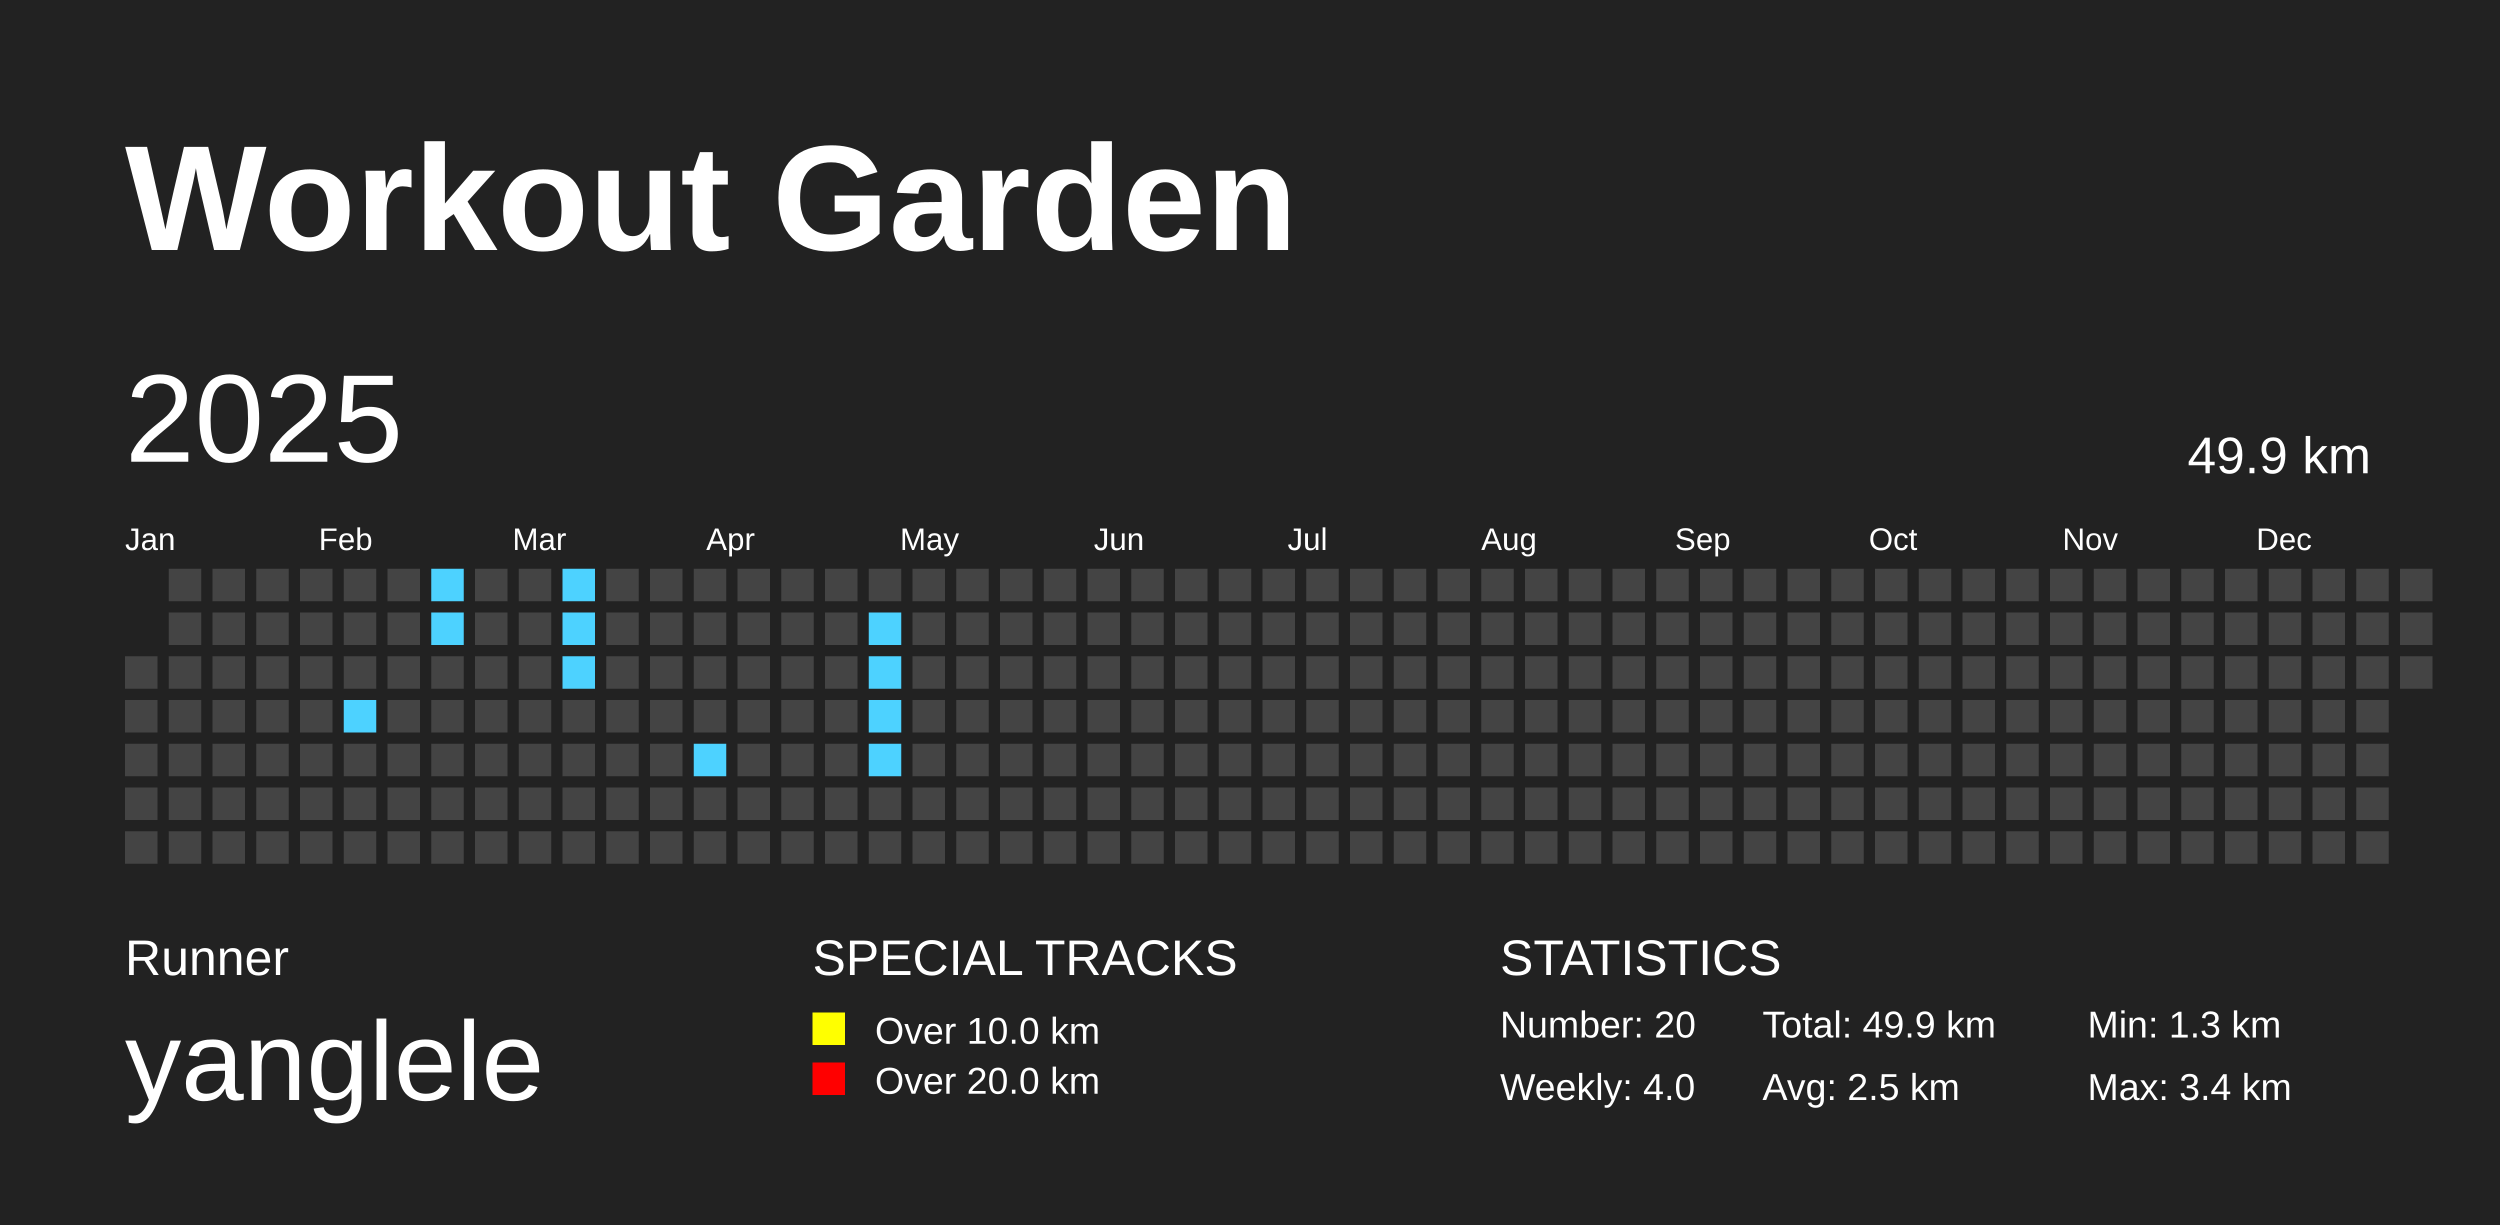
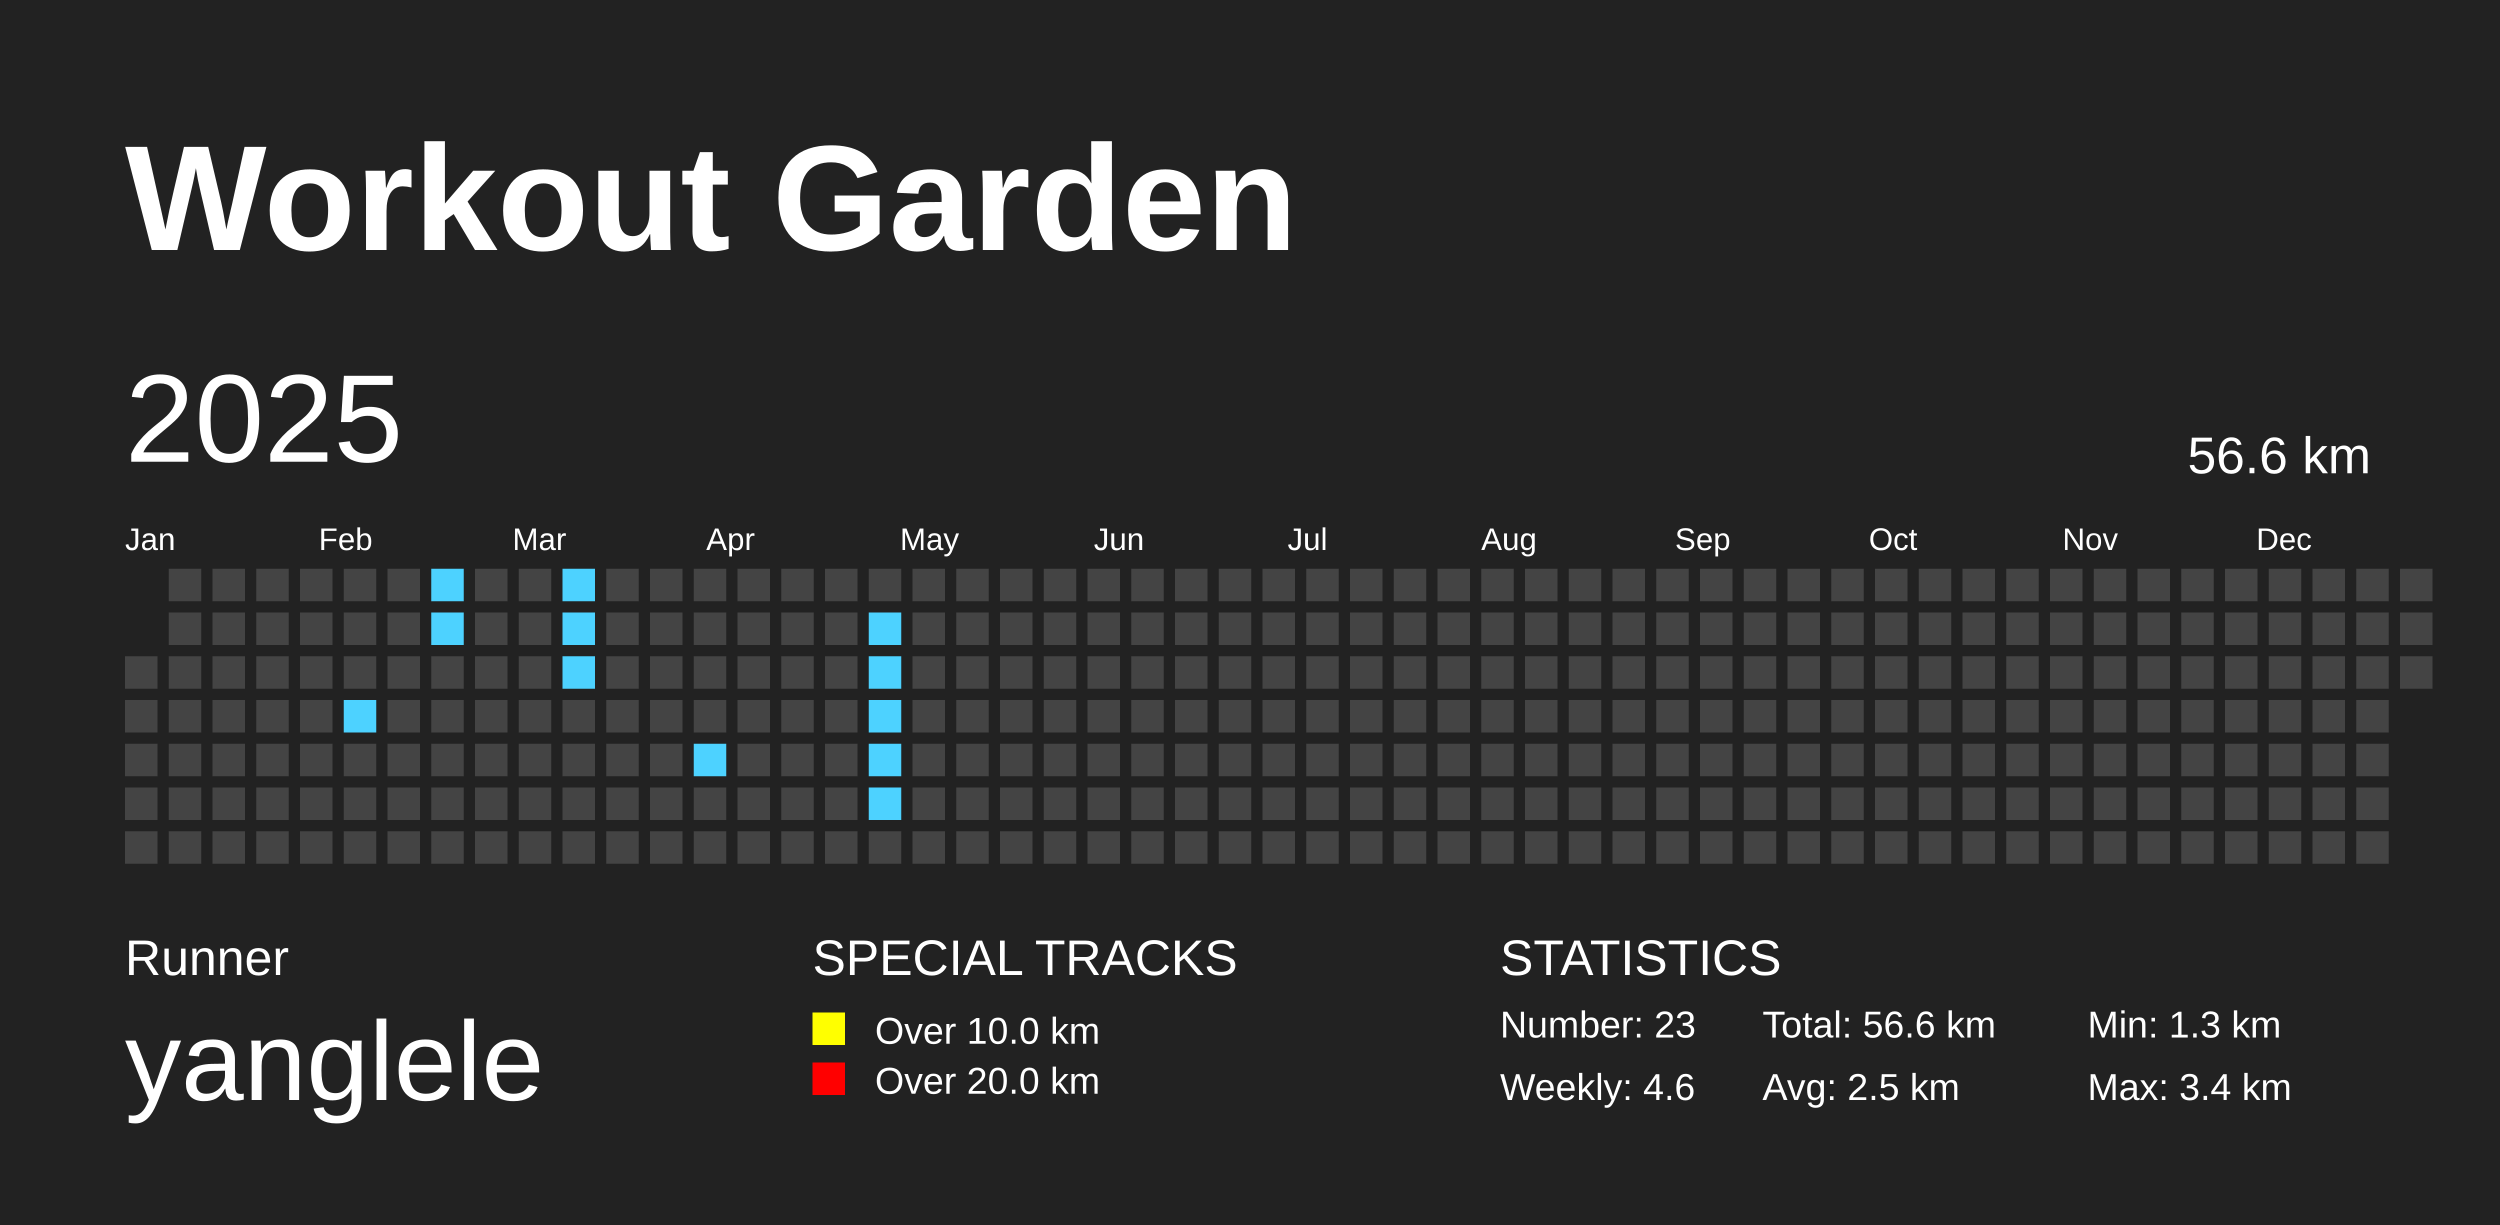
<svg xmlns="http://www.w3.org/2000/svg" baseProfile="full" height="98mm" version="1.1" viewBox="0,0,200,98" width="200mm">
  <defs />
  <rect fill="#222222" height="98" width="200" x="0" y="0" />
  <text fill="#FFFFFF" style="font-size:12px; font-family:Arial; font-weight:bold;" x="10" y="20">Workout Garden</text>
  <text fill="#FFFFFF" style="font-size:4px; font-family:Arial" x="10" y="78">Runner</text>
  <text fill="#FFFFFF" style="font-size:9px; font-family:Arial" x="10" y="88">yanglele</text>
  <text fill="#FFFFFF" style="font-size:4px; font-family:Arial" x="65" y="78">SPECIAL TRACKS</text>
  <rect fill="yellow" height="2.6" width="2.6" x="65" y="81" />
  <text fill="#FFFFFF" style="font-size:3px; font-family:Arial" x="70" y="83.5">Over 10.0 km</text>
  <rect fill="red" height="2.6" width="2.6" x="65" y="85" />
  <text fill="#FFFFFF" style="font-size:3px; font-family:Arial" x="70" y="87.5">Over 20.0 km</text>
  <text fill="#FFFFFF" style="font-size:4px; font-family:Arial" x="120" y="78">STATISTICS</text>
-   <text fill="#FFFFFF" style="font-size:3px; font-family:Arial" x="120" y="83">Number: 20</text>
-   <text fill="#FFFFFF" style="font-size:3px; font-family:Arial" x="120" y="88">Weekly: 4.0</text>
-   <text fill="#FFFFFF" style="font-size:3px; font-family:Arial" x="141" y="83">Total: 49.9 km</text>
+   <text fill="#FFFFFF" style="font-size:3px; font-family:Arial" x="120" y="83">Number: 23</text>
+   <text fill="#FFFFFF" style="font-size:3px; font-family:Arial" x="120" y="88">Weekly: 4.6</text>
+   <text fill="#FFFFFF" style="font-size:3px; font-family:Arial" x="141" y="83">Total: 56.6 km</text>
  <text fill="#FFFFFF" style="font-size:3px; font-family:Arial" x="141" y="88">Avg: 2.5 km</text>
  <text fill="#FFFFFF" style="font-size:3px; font-family:Arial" x="167" y="83">Min: 1.3 km</text>
  <text fill="#FFFFFF" style="font-size:3px; font-family:Arial" x="167" y="88">Max: 3.4 km</text>
  <text dominant-baseline="hanging" fill="#FFFFFF" style="font-size:10.0px; font-family:Arial;" x="10" y="30">2025</text>
-   <text dominant-baseline="hanging" fill="#FFFFFF" style="font-size:4.125px; font-family:Arial;" x="175" y="35">49.9 km</text>
+   <text dominant-baseline="hanging" fill="#FFFFFF" style="font-size:4.125px; font-family:Arial;" x="175" y="35">56.6 km</text>
  <text fill="#FFFFFF" style="font-size:2.5px; font-family:Arial" x="10.0" y="44">Jan</text>
  <text fill="#FFFFFF" style="font-size:2.5px; font-family:Arial" x="25.5" y="44">Feb</text>
  <text fill="#FFFFFF" style="font-size:2.5px; font-family:Arial" x="41.0" y="44">Mar</text>
  <text fill="#FFFFFF" style="font-size:2.5px; font-family:Arial" x="56.5" y="44">Apr</text>
  <text fill="#FFFFFF" style="font-size:2.5px; font-family:Arial" x="72.0" y="44">May</text>
  <text fill="#FFFFFF" style="font-size:2.5px; font-family:Arial" x="87.5" y="44">Jun</text>
  <text fill="#FFFFFF" style="font-size:2.5px; font-family:Arial" x="103.0" y="44">Jul</text>
  <text fill="#FFFFFF" style="font-size:2.5px; font-family:Arial" x="118.5" y="44">Aug</text>
  <text fill="#FFFFFF" style="font-size:2.5px; font-family:Arial" x="134.0" y="44">Sep</text>
  <text fill="#FFFFFF" style="font-size:2.5px; font-family:Arial" x="149.5" y="44">Oct</text>
  <text fill="#FFFFFF" style="font-size:2.5px; font-family:Arial" x="165.0" y="44">Nov</text>
  <text fill="#FFFFFF" style="font-size:2.5px; font-family:Arial" x="180.5" y="44">Dec</text>
  <rect fill="#444444" height="2.6" width="2.6" x="10.0" y="52.5" />
  <rect fill="#444444" height="2.6" width="2.6" x="10.0" y="56.0" />
  <rect fill="#444444" height="2.6" width="2.6" x="10.0" y="59.5" />
  <rect fill="#444444" height="2.6" width="2.6" x="10.0" y="63.0" />
  <rect fill="#444444" height="2.6" width="2.6" x="10.0" y="66.5" />
  <rect fill="#444444" height="2.6" width="2.6" x="13.5" y="45.5" />
  <rect fill="#444444" height="2.6" width="2.6" x="13.5" y="49.0" />
  <rect fill="#444444" height="2.6" width="2.6" x="13.5" y="52.5" />
  <rect fill="#444444" height="2.6" width="2.6" x="13.5" y="56.0" />
  <rect fill="#444444" height="2.6" width="2.6" x="13.5" y="59.5" />
  <rect fill="#444444" height="2.6" width="2.6" x="13.5" y="63.0" />
  <rect fill="#444444" height="2.6" width="2.6" x="13.5" y="66.5" />
  <rect fill="#444444" height="2.6" width="2.6" x="17.0" y="45.5" />
  <rect fill="#444444" height="2.6" width="2.6" x="17.0" y="49.0" />
  <rect fill="#444444" height="2.6" width="2.6" x="17.0" y="52.5" />
  <rect fill="#444444" height="2.6" width="2.6" x="17.0" y="56.0" />
  <rect fill="#444444" height="2.6" width="2.6" x="17.0" y="59.5" />
  <rect fill="#444444" height="2.6" width="2.6" x="17.0" y="63.0" />
  <rect fill="#444444" height="2.6" width="2.6" x="17.0" y="66.5" />
  <rect fill="#444444" height="2.6" width="2.6" x="20.5" y="45.5" />
  <rect fill="#444444" height="2.6" width="2.6" x="20.5" y="49.0" />
  <rect fill="#444444" height="2.6" width="2.6" x="20.5" y="52.5" />
  <rect fill="#444444" height="2.6" width="2.6" x="20.5" y="56.0" />
  <rect fill="#444444" height="2.6" width="2.6" x="20.5" y="59.5" />
  <rect fill="#444444" height="2.6" width="2.6" x="20.5" y="63.0" />
  <rect fill="#444444" height="2.6" width="2.6" x="20.5" y="66.5" />
  <rect fill="#444444" height="2.6" width="2.6" x="24.0" y="45.5" />
  <rect fill="#444444" height="2.6" width="2.6" x="24.0" y="49.0" />
  <rect fill="#444444" height="2.6" width="2.6" x="24.0" y="52.5" />
  <rect fill="#444444" height="2.6" width="2.6" x="24.0" y="56.0" />
  <rect fill="#444444" height="2.6" width="2.6" x="24.0" y="59.5" />
  <rect fill="#444444" height="2.6" width="2.6" x="24.0" y="63.0" />
  <rect fill="#444444" height="2.6" width="2.6" x="24.0" y="66.5" />
  <rect fill="#444444" height="2.6" width="2.6" x="27.5" y="45.5" />
  <rect fill="#444444" height="2.6" width="2.6" x="27.5" y="49.0" />
  <rect fill="#444444" height="2.6" width="2.6" x="27.5" y="52.5" />
  <rect fill="#4DD2FF" height="2.6" width="2.6" x="27.5" y="56.0" />
  <rect fill="#444444" height="2.6" width="2.6" x="27.5" y="59.5" />
  <rect fill="#444444" height="2.6" width="2.6" x="27.5" y="63.0" />
  <rect fill="#444444" height="2.6" width="2.6" x="27.5" y="66.5" />
  <rect fill="#444444" height="2.6" width="2.6" x="31.0" y="45.5" />
  <rect fill="#444444" height="2.6" width="2.6" x="31.0" y="49.0" />
  <rect fill="#444444" height="2.6" width="2.6" x="31.0" y="52.5" />
  <rect fill="#444444" height="2.6" width="2.6" x="31.0" y="56.0" />
  <rect fill="#444444" height="2.6" width="2.6" x="31.0" y="59.5" />
  <rect fill="#444444" height="2.6" width="2.6" x="31.0" y="63.0" />
  <rect fill="#444444" height="2.6" width="2.6" x="31.0" y="66.5" />
  <rect fill="#4DD2FF" height="2.6" width="2.6" x="34.5" y="45.5" />
  <rect fill="#4DD2FF" height="2.6" width="2.6" x="34.5" y="49.0" />
  <rect fill="#444444" height="2.6" width="2.6" x="34.5" y="52.5" />
  <rect fill="#444444" height="2.6" width="2.6" x="34.5" y="56.0" />
  <rect fill="#444444" height="2.6" width="2.6" x="34.5" y="59.5" />
  <rect fill="#444444" height="2.6" width="2.6" x="34.5" y="63.0" />
  <rect fill="#444444" height="2.6" width="2.6" x="34.5" y="66.5" />
  <rect fill="#444444" height="2.6" width="2.6" x="38.0" y="45.5" />
  <rect fill="#444444" height="2.6" width="2.6" x="38.0" y="49.0" />
  <rect fill="#444444" height="2.6" width="2.6" x="38.0" y="52.5" />
  <rect fill="#444444" height="2.6" width="2.6" x="38.0" y="56.0" />
  <rect fill="#444444" height="2.6" width="2.6" x="38.0" y="59.5" />
  <rect fill="#444444" height="2.6" width="2.6" x="38.0" y="63.0" />
  <rect fill="#444444" height="2.6" width="2.6" x="38.0" y="66.5" />
  <rect fill="#444444" height="2.6" width="2.6" x="41.5" y="45.5" />
  <rect fill="#444444" height="2.6" width="2.6" x="41.5" y="49.0" />
  <rect fill="#444444" height="2.6" width="2.6" x="41.5" y="52.5" />
  <rect fill="#444444" height="2.6" width="2.6" x="41.5" y="56.0" />
  <rect fill="#444444" height="2.6" width="2.6" x="41.5" y="59.5" />
  <rect fill="#444444" height="2.6" width="2.6" x="41.5" y="63.0" />
  <rect fill="#444444" height="2.6" width="2.6" x="41.5" y="66.5" />
  <rect fill="#4DD2FF" height="2.6" width="2.6" x="45.0" y="45.5" />
  <rect fill="#4DD2FF" height="2.6" width="2.6" x="45.0" y="49.0" />
  <rect fill="#4DD2FF" height="2.6" width="2.6" x="45.0" y="52.5" />
  <rect fill="#444444" height="2.6" width="2.6" x="45.0" y="56.0" />
  <rect fill="#444444" height="2.6" width="2.6" x="45.0" y="59.5" />
  <rect fill="#444444" height="2.6" width="2.6" x="45.0" y="63.0" />
  <rect fill="#444444" height="2.6" width="2.6" x="45.0" y="66.5" />
  <rect fill="#444444" height="2.6" width="2.6" x="48.5" y="45.5" />
  <rect fill="#444444" height="2.6" width="2.6" x="48.5" y="49.0" />
  <rect fill="#444444" height="2.6" width="2.6" x="48.5" y="52.5" />
  <rect fill="#444444" height="2.6" width="2.6" x="48.5" y="56.0" />
  <rect fill="#444444" height="2.6" width="2.6" x="48.5" y="59.5" />
  <rect fill="#444444" height="2.6" width="2.6" x="48.5" y="63.0" />
  <rect fill="#444444" height="2.6" width="2.6" x="48.5" y="66.5" />
  <rect fill="#444444" height="2.6" width="2.6" x="52.0" y="45.5" />
  <rect fill="#444444" height="2.6" width="2.6" x="52.0" y="49.0" />
  <rect fill="#444444" height="2.6" width="2.6" x="52.0" y="52.5" />
  <rect fill="#444444" height="2.6" width="2.6" x="52.0" y="56.0" />
  <rect fill="#444444" height="2.6" width="2.6" x="52.0" y="59.5" />
  <rect fill="#444444" height="2.6" width="2.6" x="52.0" y="63.0" />
  <rect fill="#444444" height="2.6" width="2.6" x="52.0" y="66.5" />
  <rect fill="#444444" height="2.6" width="2.6" x="55.5" y="45.5" />
  <rect fill="#444444" height="2.6" width="2.6" x="55.5" y="49.0" />
  <rect fill="#444444" height="2.6" width="2.6" x="55.5" y="52.5" />
  <rect fill="#444444" height="2.6" width="2.6" x="55.5" y="56.0" />
  <rect fill="#4DD2FF" height="2.6" width="2.6" x="55.5" y="59.5" />
  <rect fill="#444444" height="2.6" width="2.6" x="55.5" y="63.0" />
  <rect fill="#444444" height="2.6" width="2.6" x="55.5" y="66.5" />
  <rect fill="#444444" height="2.6" width="2.6" x="59.0" y="45.5" />
  <rect fill="#444444" height="2.6" width="2.6" x="59.0" y="49.0" />
  <rect fill="#444444" height="2.6" width="2.6" x="59.0" y="52.5" />
  <rect fill="#444444" height="2.6" width="2.6" x="59.0" y="56.0" />
  <rect fill="#444444" height="2.6" width="2.6" x="59.0" y="59.5" />
  <rect fill="#444444" height="2.6" width="2.6" x="59.0" y="63.0" />
  <rect fill="#444444" height="2.6" width="2.6" x="59.0" y="66.5" />
  <rect fill="#444444" height="2.6" width="2.6" x="62.5" y="45.5" />
  <rect fill="#444444" height="2.6" width="2.6" x="62.5" y="49.0" />
  <rect fill="#444444" height="2.6" width="2.6" x="62.5" y="52.5" />
  <rect fill="#444444" height="2.6" width="2.6" x="62.5" y="56.0" />
  <rect fill="#444444" height="2.6" width="2.6" x="62.5" y="59.5" />
  <rect fill="#444444" height="2.6" width="2.6" x="62.5" y="63.0" />
  <rect fill="#444444" height="2.6" width="2.6" x="62.5" y="66.5" />
  <rect fill="#444444" height="2.6" width="2.6" x="66.0" y="45.5" />
  <rect fill="#444444" height="2.6" width="2.6" x="66.0" y="49.0" />
  <rect fill="#444444" height="2.6" width="2.6" x="66.0" y="52.5" />
  <rect fill="#444444" height="2.6" width="2.6" x="66.0" y="56.0" />
  <rect fill="#444444" height="2.6" width="2.6" x="66.0" y="59.5" />
  <rect fill="#444444" height="2.6" width="2.6" x="66.0" y="63.0" />
  <rect fill="#444444" height="2.6" width="2.6" x="66.0" y="66.5" />
  <rect fill="#444444" height="2.6" width="2.6" x="69.5" y="45.5" />
  <rect fill="#4DD2FF" height="2.6" width="2.6" x="69.5" y="49.0" />
  <rect fill="#4DD2FF" height="2.6" width="2.6" x="69.5" y="52.5" />
  <rect fill="#4DD2FF" height="2.6" width="2.6" x="69.5" y="56.0" />
  <rect fill="#4DD2FF" height="2.6" width="2.6" x="69.5" y="59.5" />
-   <rect fill="#444444" height="2.6" width="2.6" x="69.5" y="63.0" />
+   <rect fill="#4DD2FF" height="2.6" width="2.6" x="69.5" y="63.0" />
  <rect fill="#444444" height="2.6" width="2.6" x="69.5" y="66.5" />
  <rect fill="#444444" height="2.6" width="2.6" x="73.0" y="45.5" />
  <rect fill="#444444" height="2.6" width="2.6" x="73.0" y="49.0" />
  <rect fill="#444444" height="2.6" width="2.6" x="73.0" y="52.5" />
  <rect fill="#444444" height="2.6" width="2.6" x="73.0" y="56.0" />
  <rect fill="#444444" height="2.6" width="2.6" x="73.0" y="59.5" />
  <rect fill="#444444" height="2.6" width="2.6" x="73.0" y="63.0" />
  <rect fill="#444444" height="2.6" width="2.6" x="73.0" y="66.5" />
  <rect fill="#444444" height="2.6" width="2.6" x="76.5" y="45.5" />
  <rect fill="#444444" height="2.6" width="2.6" x="76.5" y="49.0" />
  <rect fill="#444444" height="2.6" width="2.6" x="76.5" y="52.5" />
  <rect fill="#444444" height="2.6" width="2.6" x="76.5" y="56.0" />
  <rect fill="#444444" height="2.6" width="2.6" x="76.5" y="59.5" />
  <rect fill="#444444" height="2.6" width="2.6" x="76.5" y="63.0" />
  <rect fill="#444444" height="2.6" width="2.6" x="76.5" y="66.5" />
  <rect fill="#444444" height="2.6" width="2.6" x="80.0" y="45.5" />
  <rect fill="#444444" height="2.6" width="2.6" x="80.0" y="49.0" />
  <rect fill="#444444" height="2.6" width="2.6" x="80.0" y="52.5" />
  <rect fill="#444444" height="2.6" width="2.6" x="80.0" y="56.0" />
  <rect fill="#444444" height="2.6" width="2.6" x="80.0" y="59.5" />
  <rect fill="#444444" height="2.6" width="2.6" x="80.0" y="63.0" />
  <rect fill="#444444" height="2.6" width="2.6" x="80.0" y="66.5" />
  <rect fill="#444444" height="2.6" width="2.6" x="83.5" y="45.5" />
  <rect fill="#444444" height="2.6" width="2.6" x="83.5" y="49.0" />
  <rect fill="#444444" height="2.6" width="2.6" x="83.5" y="52.5" />
  <rect fill="#444444" height="2.6" width="2.6" x="83.5" y="56.0" />
  <rect fill="#444444" height="2.6" width="2.6" x="83.5" y="59.5" />
  <rect fill="#444444" height="2.6" width="2.6" x="83.5" y="63.0" />
  <rect fill="#444444" height="2.6" width="2.6" x="83.5" y="66.5" />
  <rect fill="#444444" height="2.6" width="2.6" x="87.0" y="45.5" />
  <rect fill="#444444" height="2.6" width="2.6" x="87.0" y="49.0" />
  <rect fill="#444444" height="2.6" width="2.6" x="87.0" y="52.5" />
  <rect fill="#444444" height="2.6" width="2.6" x="87.0" y="56.0" />
  <rect fill="#444444" height="2.6" width="2.6" x="87.0" y="59.5" />
  <rect fill="#444444" height="2.6" width="2.6" x="87.0" y="63.0" />
  <rect fill="#444444" height="2.6" width="2.6" x="87.0" y="66.5" />
  <rect fill="#444444" height="2.6" width="2.6" x="90.5" y="45.5" />
  <rect fill="#444444" height="2.6" width="2.6" x="90.5" y="49.0" />
  <rect fill="#444444" height="2.6" width="2.6" x="90.5" y="52.5" />
  <rect fill="#444444" height="2.6" width="2.6" x="90.5" y="56.0" />
  <rect fill="#444444" height="2.6" width="2.6" x="90.5" y="59.5" />
  <rect fill="#444444" height="2.6" width="2.6" x="90.5" y="63.0" />
  <rect fill="#444444" height="2.6" width="2.6" x="90.5" y="66.5" />
  <rect fill="#444444" height="2.6" width="2.6" x="94.0" y="45.5" />
  <rect fill="#444444" height="2.6" width="2.6" x="94.0" y="49.0" />
  <rect fill="#444444" height="2.6" width="2.6" x="94.0" y="52.5" />
  <rect fill="#444444" height="2.6" width="2.6" x="94.0" y="56.0" />
  <rect fill="#444444" height="2.6" width="2.6" x="94.0" y="59.5" />
  <rect fill="#444444" height="2.6" width="2.6" x="94.0" y="63.0" />
  <rect fill="#444444" height="2.6" width="2.6" x="94.0" y="66.5" />
  <rect fill="#444444" height="2.6" width="2.6" x="97.5" y="45.5" />
  <rect fill="#444444" height="2.6" width="2.6" x="97.5" y="49.0" />
  <rect fill="#444444" height="2.6" width="2.6" x="97.5" y="52.5" />
  <rect fill="#444444" height="2.6" width="2.6" x="97.5" y="56.0" />
  <rect fill="#444444" height="2.6" width="2.6" x="97.5" y="59.5" />
  <rect fill="#444444" height="2.6" width="2.6" x="97.5" y="63.0" />
  <rect fill="#444444" height="2.6" width="2.6" x="97.5" y="66.5" />
  <rect fill="#444444" height="2.6" width="2.6" x="101.0" y="45.5" />
  <rect fill="#444444" height="2.6" width="2.6" x="101.0" y="49.0" />
  <rect fill="#444444" height="2.6" width="2.6" x="101.0" y="52.5" />
  <rect fill="#444444" height="2.6" width="2.6" x="101.0" y="56.0" />
  <rect fill="#444444" height="2.6" width="2.6" x="101.0" y="59.5" />
  <rect fill="#444444" height="2.6" width="2.6" x="101.0" y="63.0" />
  <rect fill="#444444" height="2.6" width="2.6" x="101.0" y="66.5" />
  <rect fill="#444444" height="2.6" width="2.6" x="104.5" y="45.5" />
  <rect fill="#444444" height="2.6" width="2.6" x="104.5" y="49.0" />
  <rect fill="#444444" height="2.6" width="2.6" x="104.5" y="52.5" />
  <rect fill="#444444" height="2.6" width="2.6" x="104.5" y="56.0" />
  <rect fill="#444444" height="2.6" width="2.6" x="104.5" y="59.5" />
  <rect fill="#444444" height="2.6" width="2.6" x="104.5" y="63.0" />
  <rect fill="#444444" height="2.6" width="2.6" x="104.5" y="66.5" />
  <rect fill="#444444" height="2.6" width="2.6" x="108.0" y="45.5" />
  <rect fill="#444444" height="2.6" width="2.6" x="108.0" y="49.0" />
  <rect fill="#444444" height="2.6" width="2.6" x="108.0" y="52.5" />
  <rect fill="#444444" height="2.6" width="2.6" x="108.0" y="56.0" />
  <rect fill="#444444" height="2.6" width="2.6" x="108.0" y="59.5" />
  <rect fill="#444444" height="2.6" width="2.6" x="108.0" y="63.0" />
  <rect fill="#444444" height="2.6" width="2.6" x="108.0" y="66.5" />
  <rect fill="#444444" height="2.6" width="2.6" x="111.5" y="45.5" />
  <rect fill="#444444" height="2.6" width="2.6" x="111.5" y="49.0" />
  <rect fill="#444444" height="2.6" width="2.6" x="111.5" y="52.5" />
  <rect fill="#444444" height="2.6" width="2.6" x="111.5" y="56.0" />
  <rect fill="#444444" height="2.6" width="2.6" x="111.5" y="59.5" />
  <rect fill="#444444" height="2.6" width="2.6" x="111.5" y="63.0" />
  <rect fill="#444444" height="2.6" width="2.6" x="111.5" y="66.5" />
  <rect fill="#444444" height="2.6" width="2.6" x="115.0" y="45.5" />
  <rect fill="#444444" height="2.6" width="2.6" x="115.0" y="49.0" />
  <rect fill="#444444" height="2.6" width="2.6" x="115.0" y="52.5" />
  <rect fill="#444444" height="2.6" width="2.6" x="115.0" y="56.0" />
  <rect fill="#444444" height="2.6" width="2.6" x="115.0" y="59.5" />
  <rect fill="#444444" height="2.6" width="2.6" x="115.0" y="63.0" />
  <rect fill="#444444" height="2.6" width="2.6" x="115.0" y="66.5" />
  <rect fill="#444444" height="2.6" width="2.6" x="118.5" y="45.5" />
  <rect fill="#444444" height="2.6" width="2.6" x="118.5" y="49.0" />
  <rect fill="#444444" height="2.6" width="2.6" x="118.5" y="52.5" />
  <rect fill="#444444" height="2.6" width="2.6" x="118.5" y="56.0" />
  <rect fill="#444444" height="2.6" width="2.6" x="118.5" y="59.5" />
  <rect fill="#444444" height="2.6" width="2.6" x="118.5" y="63.0" />
  <rect fill="#444444" height="2.6" width="2.6" x="118.5" y="66.5" />
  <rect fill="#444444" height="2.6" width="2.6" x="122.0" y="45.5" />
  <rect fill="#444444" height="2.6" width="2.6" x="122.0" y="49.0" />
  <rect fill="#444444" height="2.6" width="2.6" x="122.0" y="52.5" />
  <rect fill="#444444" height="2.6" width="2.6" x="122.0" y="56.0" />
  <rect fill="#444444" height="2.6" width="2.6" x="122.0" y="59.5" />
  <rect fill="#444444" height="2.6" width="2.6" x="122.0" y="63.0" />
  <rect fill="#444444" height="2.6" width="2.6" x="122.0" y="66.5" />
  <rect fill="#444444" height="2.6" width="2.6" x="125.5" y="45.5" />
  <rect fill="#444444" height="2.6" width="2.6" x="125.5" y="49.0" />
  <rect fill="#444444" height="2.6" width="2.6" x="125.5" y="52.5" />
  <rect fill="#444444" height="2.6" width="2.6" x="125.5" y="56.0" />
  <rect fill="#444444" height="2.6" width="2.6" x="125.5" y="59.5" />
  <rect fill="#444444" height="2.6" width="2.6" x="125.5" y="63.0" />
  <rect fill="#444444" height="2.6" width="2.6" x="125.5" y="66.5" />
  <rect fill="#444444" height="2.6" width="2.6" x="129.0" y="45.5" />
  <rect fill="#444444" height="2.6" width="2.6" x="129.0" y="49.0" />
  <rect fill="#444444" height="2.6" width="2.6" x="129.0" y="52.5" />
  <rect fill="#444444" height="2.6" width="2.6" x="129.0" y="56.0" />
  <rect fill="#444444" height="2.6" width="2.6" x="129.0" y="59.5" />
  <rect fill="#444444" height="2.6" width="2.6" x="129.0" y="63.0" />
  <rect fill="#444444" height="2.6" width="2.6" x="129.0" y="66.5" />
  <rect fill="#444444" height="2.6" width="2.6" x="132.5" y="45.5" />
  <rect fill="#444444" height="2.6" width="2.6" x="132.5" y="49.0" />
  <rect fill="#444444" height="2.6" width="2.6" x="132.5" y="52.5" />
  <rect fill="#444444" height="2.6" width="2.6" x="132.5" y="56.0" />
  <rect fill="#444444" height="2.6" width="2.6" x="132.5" y="59.5" />
  <rect fill="#444444" height="2.6" width="2.6" x="132.5" y="63.0" />
  <rect fill="#444444" height="2.6" width="2.6" x="132.5" y="66.5" />
  <rect fill="#444444" height="2.6" width="2.6" x="136.0" y="45.5" />
  <rect fill="#444444" height="2.6" width="2.6" x="136.0" y="49.0" />
  <rect fill="#444444" height="2.6" width="2.6" x="136.0" y="52.5" />
  <rect fill="#444444" height="2.6" width="2.6" x="136.0" y="56.0" />
  <rect fill="#444444" height="2.6" width="2.6" x="136.0" y="59.5" />
  <rect fill="#444444" height="2.6" width="2.6" x="136.0" y="63.0" />
  <rect fill="#444444" height="2.6" width="2.6" x="136.0" y="66.5" />
  <rect fill="#444444" height="2.6" width="2.6" x="139.5" y="45.5" />
  <rect fill="#444444" height="2.6" width="2.6" x="139.5" y="49.0" />
  <rect fill="#444444" height="2.6" width="2.6" x="139.5" y="52.5" />
  <rect fill="#444444" height="2.6" width="2.6" x="139.5" y="56.0" />
  <rect fill="#444444" height="2.6" width="2.6" x="139.5" y="59.5" />
  <rect fill="#444444" height="2.6" width="2.6" x="139.5" y="63.0" />
  <rect fill="#444444" height="2.6" width="2.6" x="139.5" y="66.5" />
  <rect fill="#444444" height="2.6" width="2.6" x="143.0" y="45.5" />
  <rect fill="#444444" height="2.6" width="2.6" x="143.0" y="49.0" />
  <rect fill="#444444" height="2.6" width="2.6" x="143.0" y="52.5" />
  <rect fill="#444444" height="2.6" width="2.6" x="143.0" y="56.0" />
  <rect fill="#444444" height="2.6" width="2.6" x="143.0" y="59.5" />
  <rect fill="#444444" height="2.6" width="2.6" x="143.0" y="63.0" />
  <rect fill="#444444" height="2.6" width="2.6" x="143.0" y="66.5" />
  <rect fill="#444444" height="2.6" width="2.6" x="146.5" y="45.5" />
  <rect fill="#444444" height="2.6" width="2.6" x="146.5" y="49.0" />
  <rect fill="#444444" height="2.6" width="2.6" x="146.5" y="52.5" />
  <rect fill="#444444" height="2.6" width="2.6" x="146.5" y="56.0" />
  <rect fill="#444444" height="2.6" width="2.6" x="146.5" y="59.5" />
  <rect fill="#444444" height="2.6" width="2.6" x="146.5" y="63.0" />
  <rect fill="#444444" height="2.6" width="2.6" x="146.5" y="66.5" />
  <rect fill="#444444" height="2.6" width="2.6" x="150.0" y="45.5" />
  <rect fill="#444444" height="2.6" width="2.6" x="150.0" y="49.0" />
  <rect fill="#444444" height="2.6" width="2.6" x="150.0" y="52.5" />
  <rect fill="#444444" height="2.6" width="2.6" x="150.0" y="56.0" />
  <rect fill="#444444" height="2.6" width="2.6" x="150.0" y="59.5" />
  <rect fill="#444444" height="2.6" width="2.6" x="150.0" y="63.0" />
  <rect fill="#444444" height="2.6" width="2.6" x="150.0" y="66.5" />
  <rect fill="#444444" height="2.6" width="2.6" x="153.5" y="45.5" />
  <rect fill="#444444" height="2.6" width="2.6" x="153.5" y="49.0" />
  <rect fill="#444444" height="2.6" width="2.6" x="153.5" y="52.5" />
  <rect fill="#444444" height="2.6" width="2.6" x="153.5" y="56.0" />
  <rect fill="#444444" height="2.6" width="2.6" x="153.5" y="59.5" />
  <rect fill="#444444" height="2.6" width="2.6" x="153.5" y="63.0" />
  <rect fill="#444444" height="2.6" width="2.6" x="153.5" y="66.5" />
  <rect fill="#444444" height="2.6" width="2.6" x="157.0" y="45.5" />
  <rect fill="#444444" height="2.6" width="2.6" x="157.0" y="49.0" />
  <rect fill="#444444" height="2.6" width="2.6" x="157.0" y="52.5" />
  <rect fill="#444444" height="2.6" width="2.6" x="157.0" y="56.0" />
  <rect fill="#444444" height="2.6" width="2.6" x="157.0" y="59.5" />
  <rect fill="#444444" height="2.6" width="2.6" x="157.0" y="63.0" />
  <rect fill="#444444" height="2.6" width="2.6" x="157.0" y="66.5" />
  <rect fill="#444444" height="2.6" width="2.6" x="160.5" y="45.5" />
  <rect fill="#444444" height="2.6" width="2.6" x="160.5" y="49.0" />
  <rect fill="#444444" height="2.6" width="2.6" x="160.5" y="52.5" />
  <rect fill="#444444" height="2.6" width="2.6" x="160.5" y="56.0" />
  <rect fill="#444444" height="2.6" width="2.6" x="160.5" y="59.5" />
  <rect fill="#444444" height="2.6" width="2.6" x="160.5" y="63.0" />
  <rect fill="#444444" height="2.6" width="2.6" x="160.5" y="66.5" />
  <rect fill="#444444" height="2.6" width="2.6" x="164.0" y="45.5" />
  <rect fill="#444444" height="2.6" width="2.6" x="164.0" y="49.0" />
  <rect fill="#444444" height="2.6" width="2.6" x="164.0" y="52.5" />
  <rect fill="#444444" height="2.6" width="2.6" x="164.0" y="56.0" />
  <rect fill="#444444" height="2.6" width="2.6" x="164.0" y="59.5" />
  <rect fill="#444444" height="2.6" width="2.6" x="164.0" y="63.0" />
  <rect fill="#444444" height="2.6" width="2.6" x="164.0" y="66.5" />
  <rect fill="#444444" height="2.6" width="2.6" x="167.5" y="45.5" />
  <rect fill="#444444" height="2.6" width="2.6" x="167.5" y="49.0" />
  <rect fill="#444444" height="2.6" width="2.6" x="167.5" y="52.5" />
  <rect fill="#444444" height="2.6" width="2.6" x="167.5" y="56.0" />
  <rect fill="#444444" height="2.6" width="2.6" x="167.5" y="59.5" />
  <rect fill="#444444" height="2.6" width="2.6" x="167.5" y="63.0" />
  <rect fill="#444444" height="2.6" width="2.6" x="167.5" y="66.5" />
  <rect fill="#444444" height="2.6" width="2.6" x="171.0" y="45.5" />
  <rect fill="#444444" height="2.6" width="2.6" x="171.0" y="49.0" />
  <rect fill="#444444" height="2.6" width="2.6" x="171.0" y="52.5" />
  <rect fill="#444444" height="2.6" width="2.6" x="171.0" y="56.0" />
  <rect fill="#444444" height="2.6" width="2.6" x="171.0" y="59.5" />
  <rect fill="#444444" height="2.6" width="2.6" x="171.0" y="63.0" />
  <rect fill="#444444" height="2.6" width="2.6" x="171.0" y="66.5" />
  <rect fill="#444444" height="2.6" width="2.6" x="174.5" y="45.5" />
  <rect fill="#444444" height="2.6" width="2.6" x="174.5" y="49.0" />
  <rect fill="#444444" height="2.6" width="2.6" x="174.5" y="52.5" />
  <rect fill="#444444" height="2.6" width="2.6" x="174.5" y="56.0" />
  <rect fill="#444444" height="2.6" width="2.6" x="174.5" y="59.5" />
  <rect fill="#444444" height="2.6" width="2.6" x="174.5" y="63.0" />
  <rect fill="#444444" height="2.6" width="2.6" x="174.5" y="66.5" />
  <rect fill="#444444" height="2.6" width="2.6" x="178.0" y="45.5" />
  <rect fill="#444444" height="2.6" width="2.6" x="178.0" y="49.0" />
  <rect fill="#444444" height="2.6" width="2.6" x="178.0" y="52.5" />
  <rect fill="#444444" height="2.6" width="2.6" x="178.0" y="56.0" />
  <rect fill="#444444" height="2.6" width="2.6" x="178.0" y="59.5" />
  <rect fill="#444444" height="2.6" width="2.6" x="178.0" y="63.0" />
  <rect fill="#444444" height="2.6" width="2.6" x="178.0" y="66.5" />
  <rect fill="#444444" height="2.6" width="2.6" x="181.5" y="45.5" />
  <rect fill="#444444" height="2.6" width="2.6" x="181.5" y="49.0" />
  <rect fill="#444444" height="2.6" width="2.6" x="181.5" y="52.5" />
  <rect fill="#444444" height="2.6" width="2.6" x="181.5" y="56.0" />
  <rect fill="#444444" height="2.6" width="2.6" x="181.5" y="59.5" />
  <rect fill="#444444" height="2.6" width="2.6" x="181.5" y="63.0" />
  <rect fill="#444444" height="2.6" width="2.6" x="181.5" y="66.5" />
  <rect fill="#444444" height="2.6" width="2.6" x="185.0" y="45.5" />
  <rect fill="#444444" height="2.6" width="2.6" x="185.0" y="49.0" />
  <rect fill="#444444" height="2.6" width="2.6" x="185.0" y="52.5" />
  <rect fill="#444444" height="2.6" width="2.6" x="185.0" y="56.0" />
  <rect fill="#444444" height="2.6" width="2.6" x="185.0" y="59.5" />
  <rect fill="#444444" height="2.6" width="2.6" x="185.0" y="63.0" />
  <rect fill="#444444" height="2.6" width="2.6" x="185.0" y="66.5" />
  <rect fill="#444444" height="2.6" width="2.6" x="188.5" y="45.5" />
  <rect fill="#444444" height="2.6" width="2.6" x="188.5" y="49.0" />
  <rect fill="#444444" height="2.6" width="2.6" x="188.5" y="52.5" />
  <rect fill="#444444" height="2.6" width="2.6" x="188.5" y="56.0" />
  <rect fill="#444444" height="2.6" width="2.6" x="188.5" y="59.5" />
  <rect fill="#444444" height="2.6" width="2.6" x="188.5" y="63.0" />
  <rect fill="#444444" height="2.6" width="2.6" x="188.5" y="66.5" />
  <rect fill="#444444" height="2.6" width="2.6" x="192.0" y="45.5" />
  <rect fill="#444444" height="2.6" width="2.6" x="192.0" y="49.0" />
  <rect fill="#444444" height="2.6" width="2.6" x="192.0" y="52.5" />
</svg>
